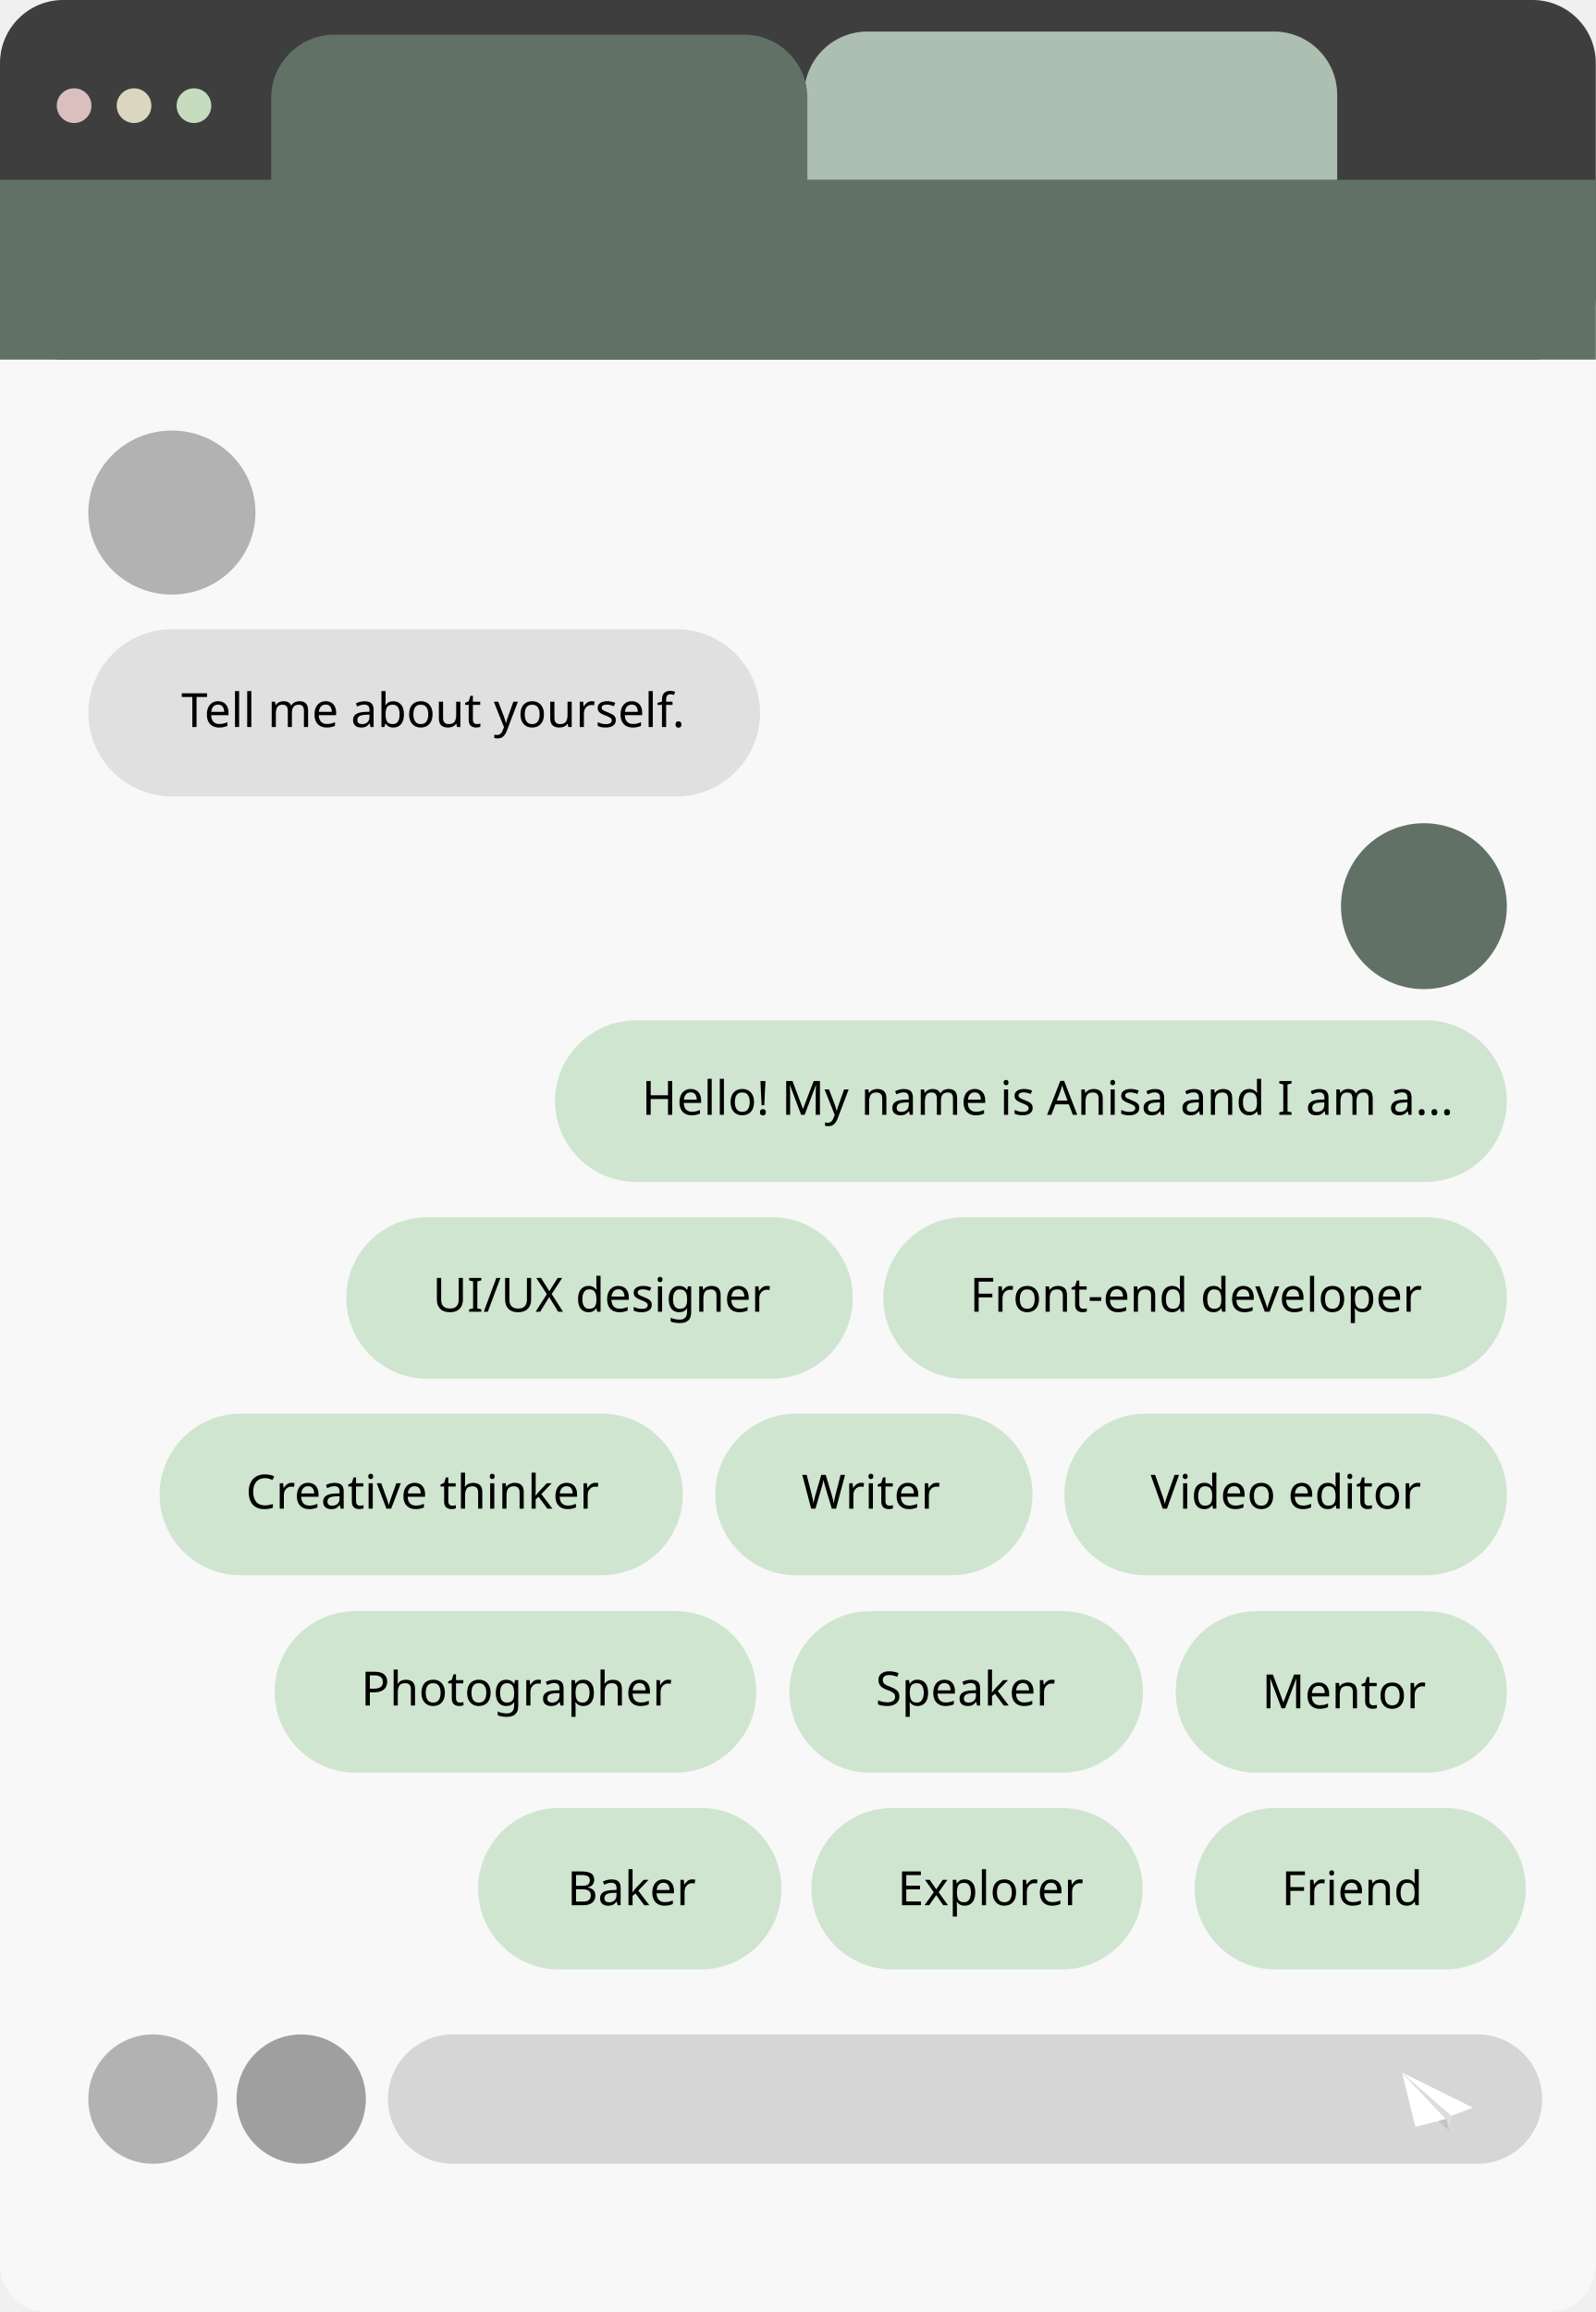
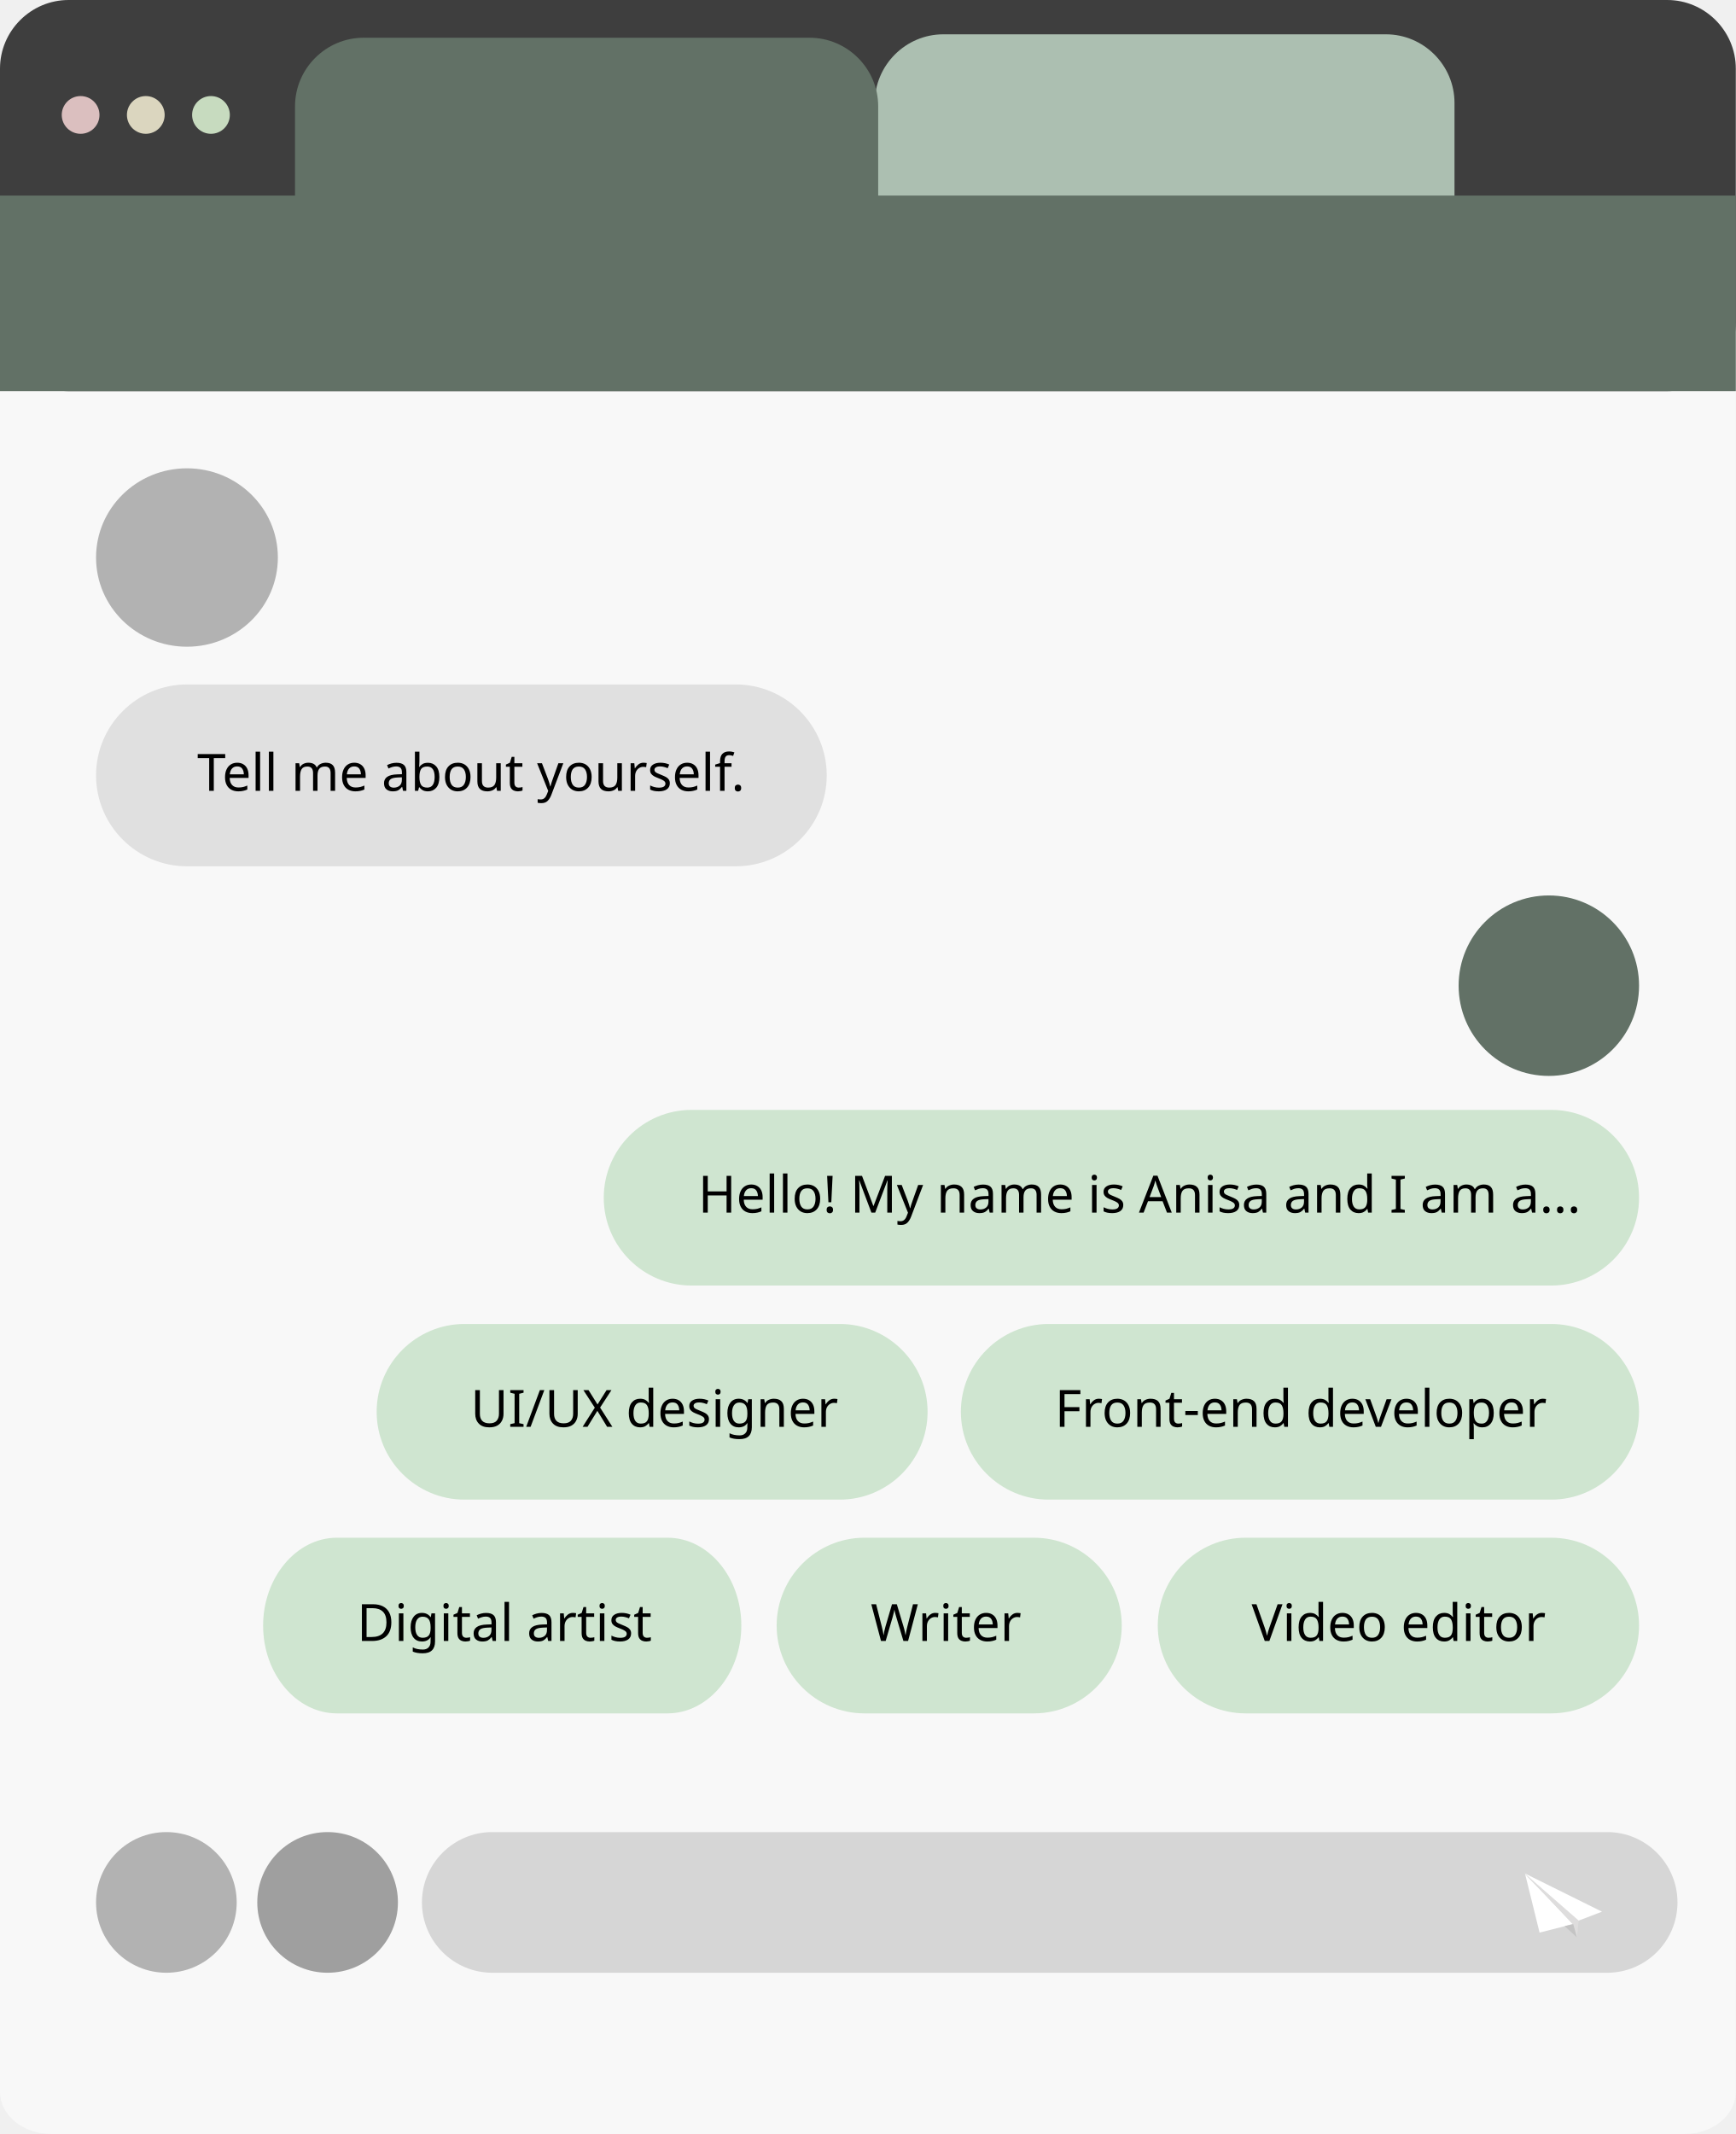
- <svg xmlns="http://www.w3.org/2000/svg" version="1.1" id="Layer_1" x="0px" y="0px" viewBox="0 0 506 733" style="enable-background:new 0 0 506 733;" xml:space="preserve">
+ <svg xmlns="http://www.w3.org/2000/svg" version="1.1" id="Layer_1" x="0px" y="0px" viewBox="0 0 506 622" style="enable-background:new 0 0 506 622;" xml:space="preserve">
  <style type="text/css">
	.st0{fill:#F8F8F8;}
	.st1{fill:#E0E0E0;}
	.st2{font-family:'ProximaNova-Regular';}
	.st3{font-size:15px;}
	.st4{fill:#3E3E3E;}
	.st5{fill:#627166;}
	.st6{fill:#ACBFB1;}
	.st7{fill:#DBBFBF;}
	.st8{fill:#DBD6BF;}
	.st9{fill:#C7DBBF;}
	.st10{fill:#CFE5D0;}
	.st11{fill:#D6D6D6;}
	.st12{fill:#B2B2B2;}
	.st13{fill:#9F9F9F;}
	.st14{fill:#FFFFFF;}
	.st15{fill:#DEDDDD;}
	.st16{fill:#C4C4C4;}
</style>
-   <path class="st0" d="M0,114h506v604c0,8.3-6.7,15-15,15l0,0H15c-8.3,0-15-6.7-15-15l0,0l0,0V114z" />
-   <path class="st1" d="M214.5,252.5h-160C39.9,252.5,28,240.6,28,226v0c0-14.6,11.9-26.5,26.5-26.5h160c14.6,0,26.5,11.9,26.5,26.5v0  C241,240.6,229.1,252.5,214.5,252.5z" />
+   <path class="st0" d="M0,114h506v495.7c0,6.8-6.7,12.3-15,12.3l0,0H15c-8.3,0-15-5.5-15-12.3l0,0l0,0V114z" />
+   <path class="st1" d="M214.5,252.5h-160C39.9,252.5,28,240.6,28,226l0,0c0-14.6,11.9-26.5,26.5-26.5h160c14.6,0,26.5,11.9,26.5,26.5  l0,0C241,240.6,229.1,252.5,214.5,252.5z" />
  <text transform="matrix(1 0 0 1 57.4802 230.4999)" class="st2 st3">Tell me about yourself.</text>
  <path class="st4" d="M20,0h466c11,0,20,9,20,20v74c0,11-9,20-20,20H20c-11,0-20-9-20-20V20C0,9,9,0,20,0z" />
  <rect y="57" class="st5" width="506" height="57" />
  <path class="st6" d="M275,10h129c11,0,20,9,20,20v27H255V30C255,19,264,10,275,10z" />
  <path class="st5" d="M106,11h130c11,0,20,9,20,20v27H86V31C86,20,95,11,106,11z" />
  <circle class="st7" cx="23.5" cy="33.5" r="5.5" />
  <circle class="st8" cx="42.5" cy="33.5" r="5.5" />
  <circle class="st9" cx="61.5" cy="33.5" r="5.5" />
  <circle class="st5" cx="451.5" cy="287.3" r="26.3" />
  <g>
    <path class="st10" d="M201.6,323.5h250.6c14.1,0,25.6,11.5,25.6,25.6l0,0c0,14.1-11.5,25.6-25.6,25.6l0,0H201.6   c-14.1,0-25.6-11.5-25.6-25.6l0,0l0,0C176,335,187.5,323.5,201.6,323.5z" />
    <text transform="matrix(1 0 0 1 203.507 353.4383)" class="st2 st3">Hello! My name is Anisa and I am a...</text>
  </g>
  <path class="st10" d="M135.4,385.9h109.4c14.1,0,25.6,11.5,25.6,25.6l0,0c0,14.1-11.5,25.6-25.6,25.6H135.4  c-14.1,0-25.6-11.5-25.6-25.6l0,0C109.8,397.4,121.3,385.9,135.4,385.9z" />
  <text transform="matrix(1 0 0 1 137.1859 415.8757)" class="st2 st3">UI/UX designer</text>
  <path class="st10" d="M305.7,385.9h146.5c14.1,0,25.6,11.5,25.6,25.6l0,0c0,14.1-11.5,25.6-25.6,25.6H305.7  c-14.1,0-25.6-11.5-25.6-25.6l0,0C280.1,397.4,291.6,385.9,305.7,385.9z" />
  <text transform="matrix(1 0 0 1 307.4994 415.8757)" class="st2 st3">Front-end developer</text>
-   <path class="st10" d="M76.2,448.2h114.7c14.1,0,25.6,11.5,25.6,25.6l0,0c0,14.1-11.5,25.6-25.6,25.6H76.2  c-14.1,0-25.6-11.5-25.6-25.6l0,0C50.6,459.8,62.1,448.2,76.2,448.2z" />
-   <text transform="matrix(1 0 0 1 77.9362 478.2979)" class="st2 st3">Creative thinker</text>
-   <path class="st10" d="M252.4,448.2h49.4c14.1,0,25.6,11.5,25.6,25.6l0,0c0,14.1-11.5,25.6-25.6,25.6l0,0h-49.4  c-14.1,0-25.6-11.5-25.6-25.6l0,0l0,0C226.8,459.8,238.3,448.2,252.4,448.2z" />
-   <text transform="matrix(1 0 0 1 254.1953 478.2984)" class="st2 st3">Writer</text>
-   <path class="st10" d="M363.1,448.2h89.1c14.1,0,25.6,11.5,25.6,25.6l0,0c0,14.1-11.5,25.6-25.6,25.6l0,0h-89.1  c-14.1,0-25.6-11.5-25.6-25.6l0,0l0,0C337.5,459.8,349,448.2,363.1,448.2z" />
-   <text transform="matrix(1 0 0 1 364.8586 478.2984)" class="st2 st3">Video editor</text>
-   <path class="st10" d="M112.7,510.8h101.5c14.1,0,25.6,11.5,25.6,25.6l0,0c0,14.1-11.5,25.6-25.6,25.6l0,0H112.7  c-14.1,0-25.6-11.5-25.6-25.6l0,0l0,0C87.1,522.2,98.6,510.8,112.7,510.8z" />
-   <text transform="matrix(1 0 0 1 114.4632 540.7206)" class="st2 st3">Photographer</text>
-   <path class="st10" d="M275.9,510.8h60.9c14.1,0,25.6,11.5,25.6,25.6l0,0c0,14.1-11.5,25.6-25.6,25.6l0,0h-60.9  c-14.1,0-25.6-11.5-25.6-25.6l0,0l0,0C250.3,522.2,261.8,510.8,275.9,510.8z" />
-   <text transform="matrix(1 0 0 1 277.6426 540.7206)" class="st2 st3">Speaker</text>
-   <path class="st10" d="M398.4,510.8h53.8c14.1,0,25.6,11.5,25.6,25.6l0,0c0,14.1-11.5,25.6-25.6,25.6l0,0h-53.8  c-14.1,0-25.6-11.5-25.6-25.6l0,0l0,0C372.8,522.2,384.3,510.8,398.4,510.8z" />
-   <path class="st10" d="M404.4,573.2h53.8c14.1,0,25.6,11.5,25.6,25.6l0,0c0,14.1-11.5,25.6-25.6,25.6l0,0h-53.8  c-14.1,0-25.6-11.5-25.6-25.6l0,0l0,0C378.8,584.7,390.3,573.2,404.4,573.2z" />
-   <path class="st10" d="M282.9,573.2h53.8c14.1,0,25.6,11.5,25.6,25.6l0,0c0,14.1-11.5,25.6-25.6,25.6l0,0h-53.8  c-14.1,0-25.6-11.5-25.6-25.6l0,0l0,0C257.3,584.7,268.8,573.2,282.9,573.2z" />
-   <text transform="matrix(1 0 0 1 400.1547 541.603)" class="st2 st3">Mentor</text>
-   <path class="st10" d="M177.2,573.2h45c14.1,0,25.6,11.5,25.6,25.6l0,0c0,14.1-11.5,25.6-25.6,25.6l0,0h-45  c-14.1,0-25.6-11.5-25.6-25.6l0,0l0,0C151.6,584.7,163.1,573.2,177.2,573.2z" />
-   <text transform="matrix(1 0 0 1 179.8364 604.0252)" class="st2 st3">Baker</text>
-   <text transform="matrix(1 0 0 1 284.5555 604.0252)" class="st2 st3">Explorer</text>
-   <text transform="matrix(1 0 0 1 406.3341 604.0252)" class="st2 st3">Friend</text>
-   <path class="st11" d="M143.5,645h325c11.3,0,20.5,9.2,20.5,20.5l0,0c0,11.3-9.2,20.5-20.5,20.5l0,0h-325c-11.3,0-20.5-9.2-20.5-20.5  l0,0l0,0C123,654.2,132.2,645,143.5,645z" />
-   <circle class="st12" cx="48.5" cy="665.5" r="20.5" />
-   <circle class="st13" cx="95.5" cy="665.5" r="20.5" />
+   <path class="st10" d="M98.2,448.2h96.4c11.8,0,21.5,11.5,21.5,25.6l0,0c0,14.1-9.7,25.6-21.5,25.6H98.2c-11.8,0-21.5-11.5-21.5-25.6  l0,0C76.7,459.8,86.4,448.2,98.2,448.2z" />
+   <text transform="matrix(1 0 0 1 104.0473 478.2979)" class="st2 st3">Digital artist</text>
+   <path class="st10" d="M252,448.2h49.4c14.1,0,25.6,11.5,25.6,25.6l0,0c0,14.1-11.5,25.6-25.6,25.6l0,0H252  c-14.1,0-25.6-11.5-25.6-25.6l0,0l0,0C226.4,459.8,237.9,448.2,252,448.2z" />
+   <text transform="matrix(1 0 0 1 253.8063 478.2984)" class="st2 st3">Writer</text>
+   <g>
+     <path class="st10" d="M363.1,448.2h89.1c14.1,0,25.6,11.5,25.6,25.6l0,0c0,14.1-11.5,25.6-25.6,25.6l0,0h-89.1   c-14.1,0-25.6-11.5-25.6-25.6l0,0l0,0C337.5,459.8,349,448.2,363.1,448.2z" />
+     <text transform="matrix(1 0 0 1 364.8586 478.2984)" class="st2 st3">Video editor</text>
+   </g>
+   <path class="st11" d="M143.5,534h325c11.3,0,20.5,9.2,20.5,20.5l0,0c0,11.3-9.2,20.5-20.5,20.5l0,0h-325c-11.3,0-20.5-9.2-20.5-20.5  l0,0l0,0C123,543.2,132.2,534,143.5,534z" />
+   <circle class="st12" cx="48.5" cy="554.5" r="20.5" />
+   <circle class="st13" cx="95.5" cy="554.5" r="20.5" />
  <ellipse class="st12" cx="54.5" cy="162.5" rx="26.5" ry="26" />
  <g>
-     <path class="st14" d="M458.6,671.8l-14-14.5l4.2,17L458.6,671.8z" />
-     <path class="st15" d="M458.5,671.9l1.2,3.9l0.5-5l-15.6-13.7L458.5,671.9z" />
-     <path class="st14" d="M444.4,657l15.8,13.8l6.8-2.6L444.4,657z" />
-     <path class="st16" d="M459.7,675.7l-3.6-3.3l2.5-0.6" />
+     <path class="st14" d="M458.6,560.8l-14-14.5l4.2,17L458.6,560.8z" />
+     <path class="st15" d="M458.5,560.9l1.2,3.9l0.5-5l-15.6-13.7L458.5,560.9z" />
+     <path class="st14" d="M444.4,546l15.8,13.8l6.8-2.6L444.4,546z" />
+     <path class="st16" d="M459.7,564.7l-3.6-3.3l2.5-0.6" />
  </g>
</svg>
